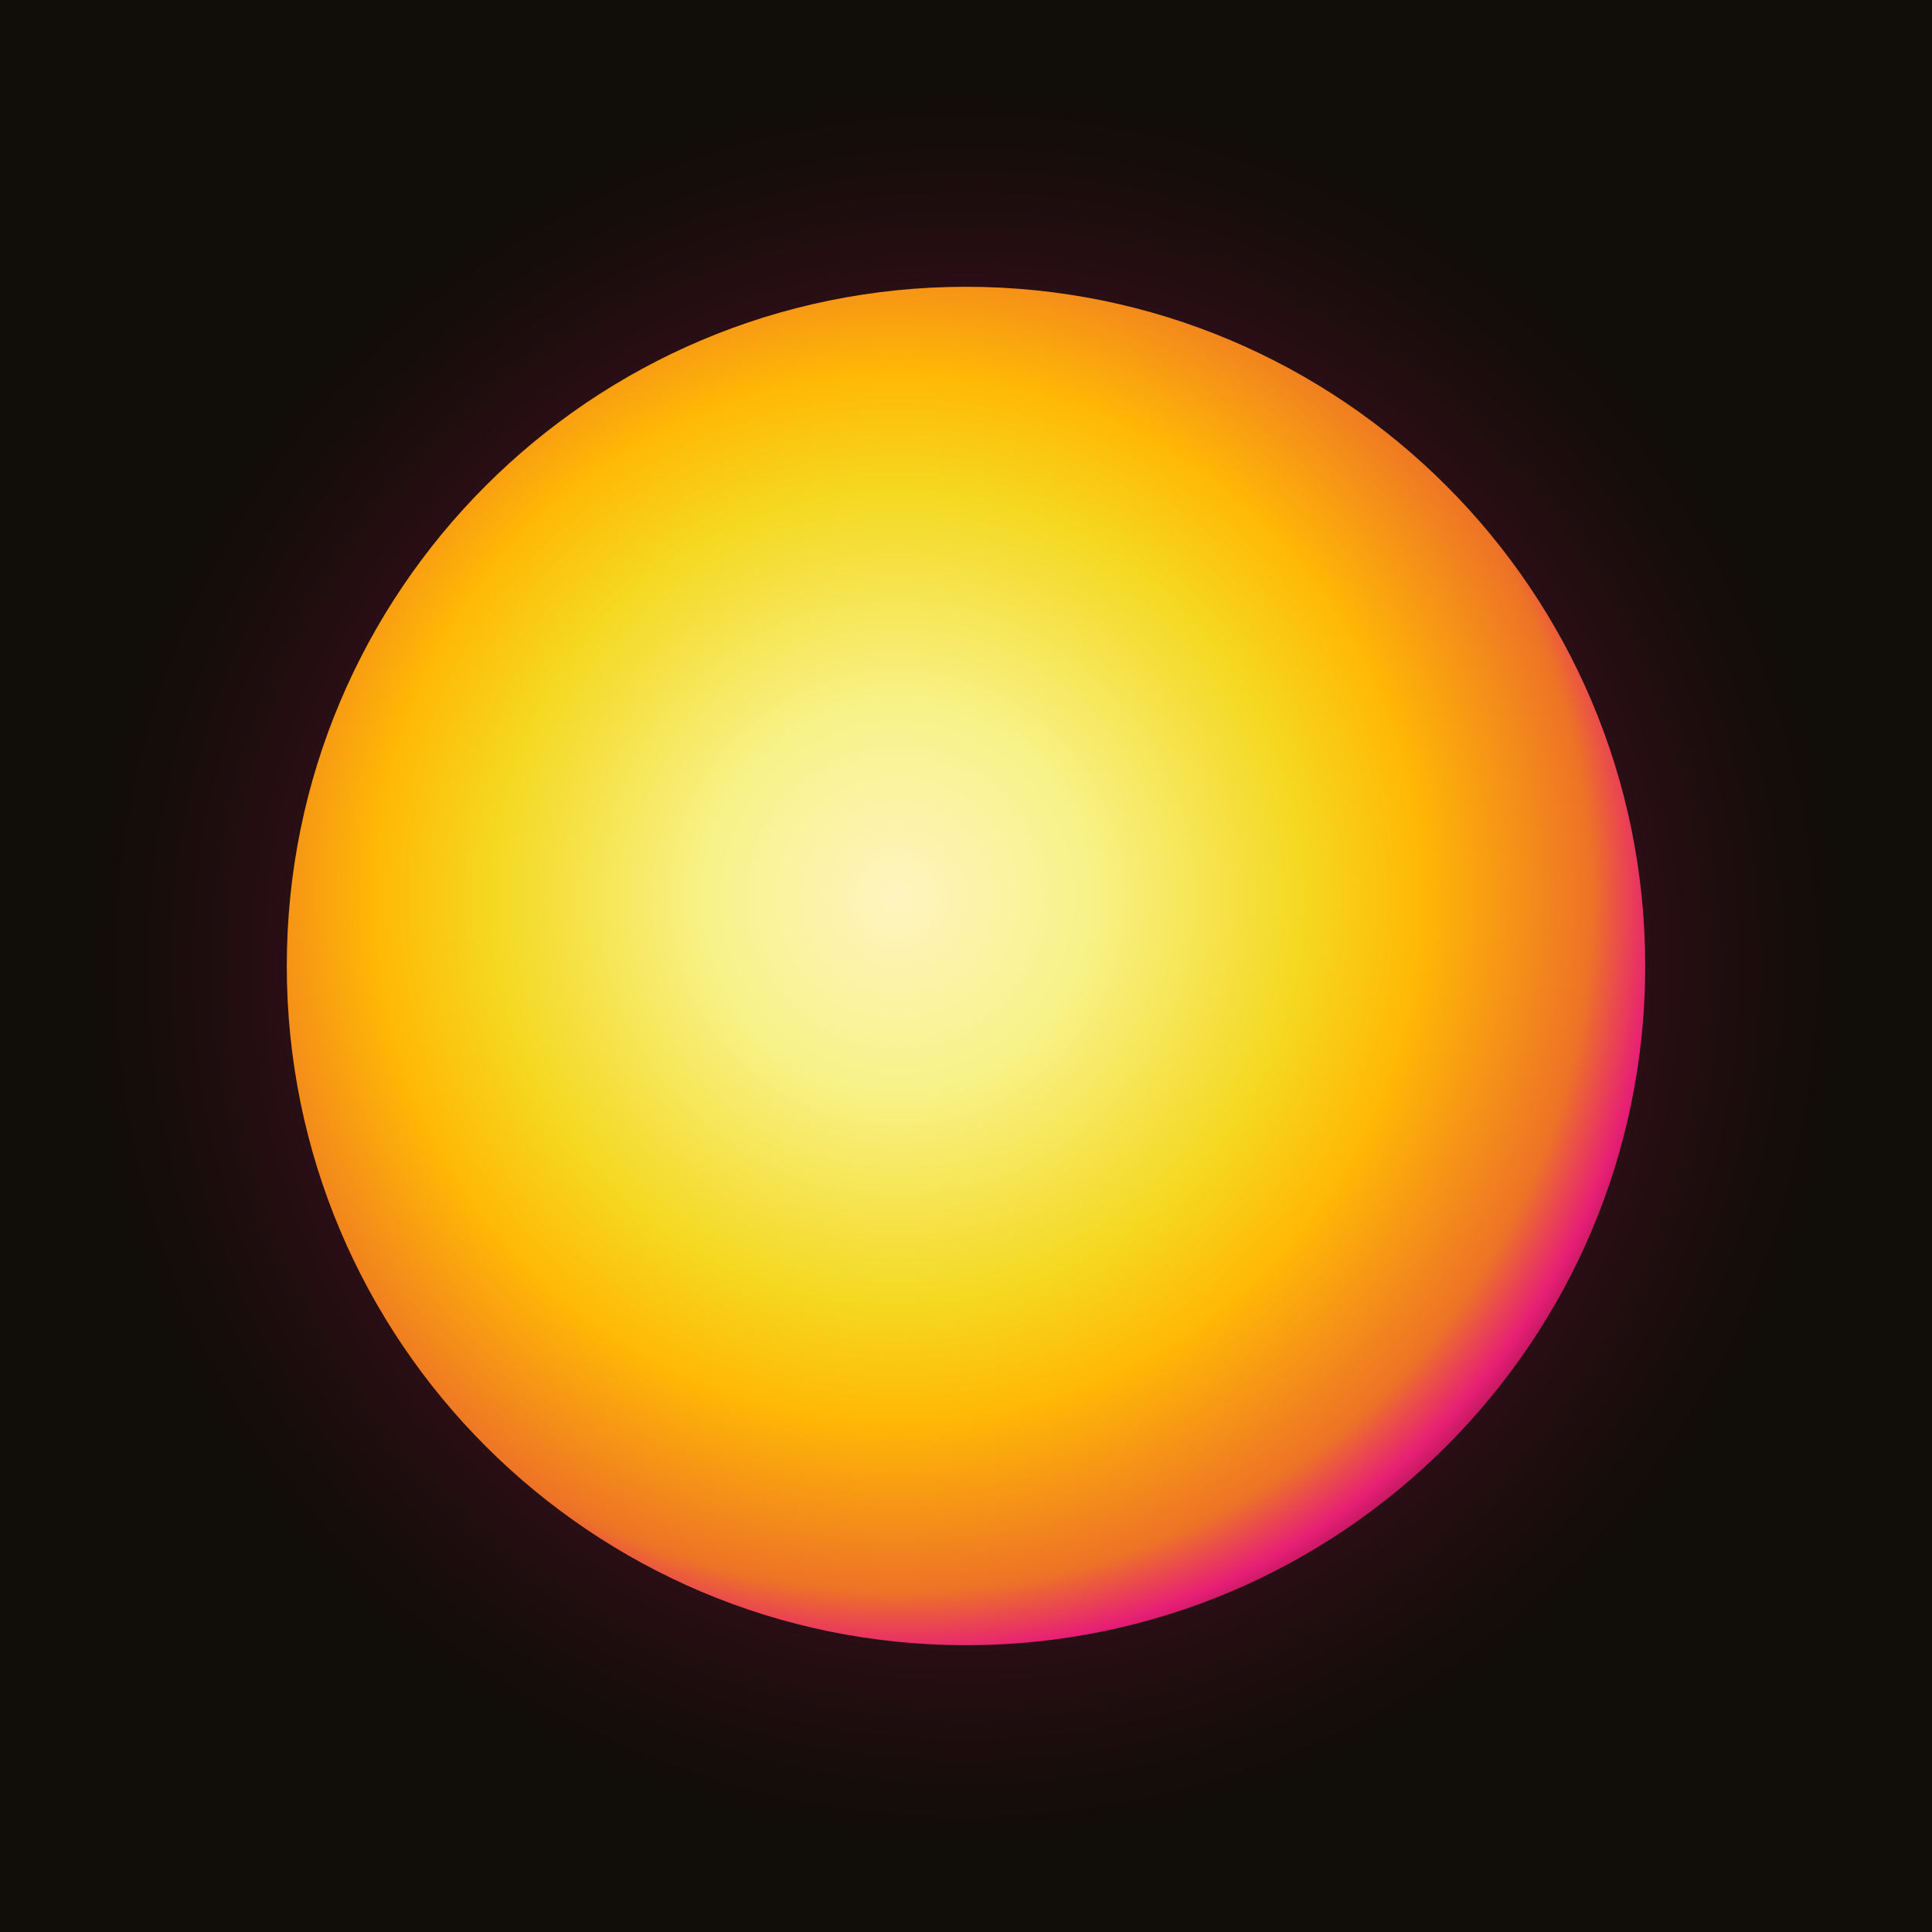
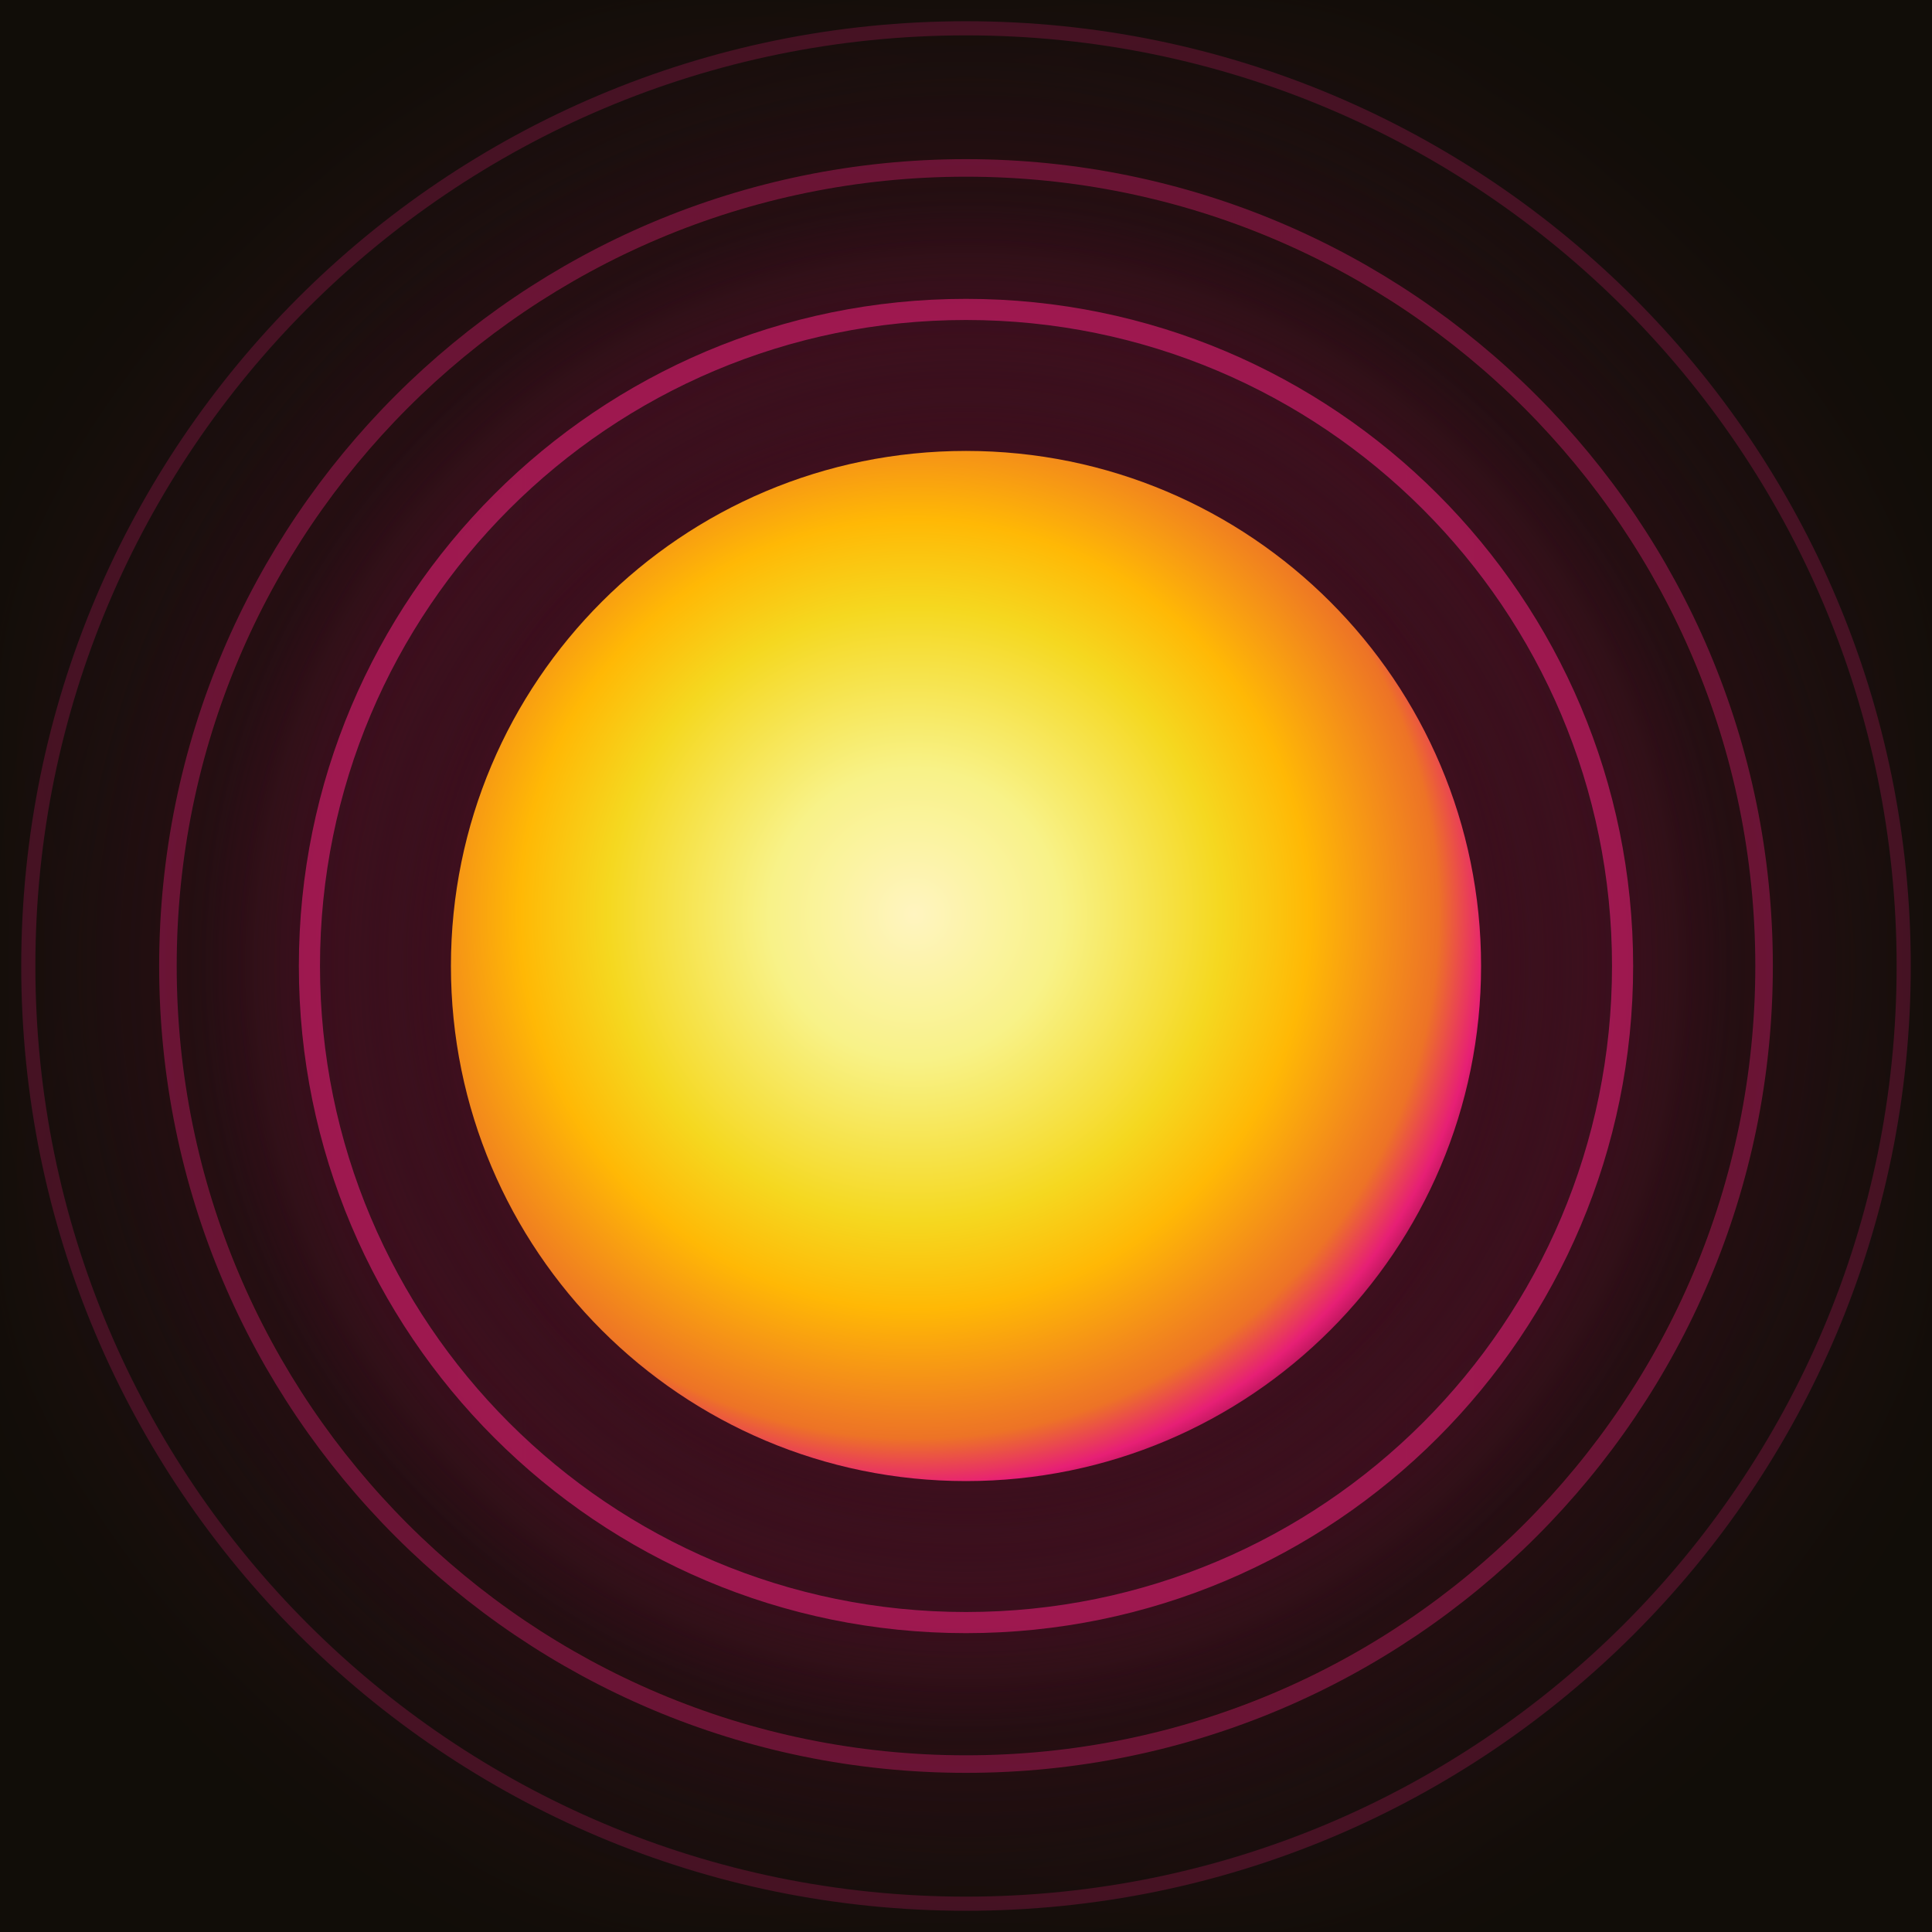
<svg xmlns="http://www.w3.org/2000/svg" viewBox="0 0 1024 1024" width="1024" height="1024">
  <defs>
    <radialGradient id="orb" cx="45%" cy="45%" r="78%">
      <stop offset="0" stop-color="#fff4c0" />
      <stop offset="0.18" stop-color="#f8f288" />
      <stop offset="0.38" stop-color="#f5d820" />
      <stop offset="0.49" stop-color="#ffb805" />
      <stop offset="0.65" stop-color="#ed7326" />
      <stop offset="0.71" stop-color="#e71f75" />
      <stop offset="0.76" stop-color="#870a3e" />
    </radialGradient>
    <radialGradient id="glow" cx="50%" cy="50%" r="50%">
      <stop offset="0.5" stop-color="#e71f75" stop-opacity="0.35" />
      <stop offset="1" stop-color="#870a3e" stop-opacity="0" />
    </radialGradient>
+     <filter id="ringglow" x="-60%" y="-60%" width="220%" height="220%">
+       <feGaussianBlur stdDeviation="33.6" />
+     </filter>
  </defs>
  <rect x="0" y="0" width="1024" height="1024" fill="#110d08" />
-   <circle cx="512" cy="512" r="460" fill="url(#glow)" />
-   <circle cx="512" cy="512" r="360" fill="url(#orb)" />
+   <circle cx="512" cy="512" r="410" fill="url(#glow)" />
+   <circle cx="512" cy="512" r="348" fill="none" stroke="#e71f75" stroke-width="67.2" opacity="0.174" filter="url(#ringglow)" />
+   <circle cx="512" cy="512" r="348" fill="none" stroke="#e71f75" stroke-width="11.2" opacity="0.58" />
+   <circle cx="512" cy="512" r="423" fill="none" stroke="#e71f75" stroke-width="56" opacity="0.108" filter="url(#ringglow)" />
+   <circle cx="512" cy="512" r="423" fill="none" stroke="#e71f75" stroke-width="9.3" opacity="0.36" />
+   <circle cx="512" cy="512" r="497" fill="none" stroke="#e71f75" stroke-width="44.8" opacity="0.066" filter="url(#ringglow)" />
+   <circle cx="512" cy="512" r="497" fill="none" stroke="#e71f75" stroke-width="7.5" opacity="0.22" />
+   <circle cx="512" cy="512" r="273" fill="url(#orb)" />
</svg>
